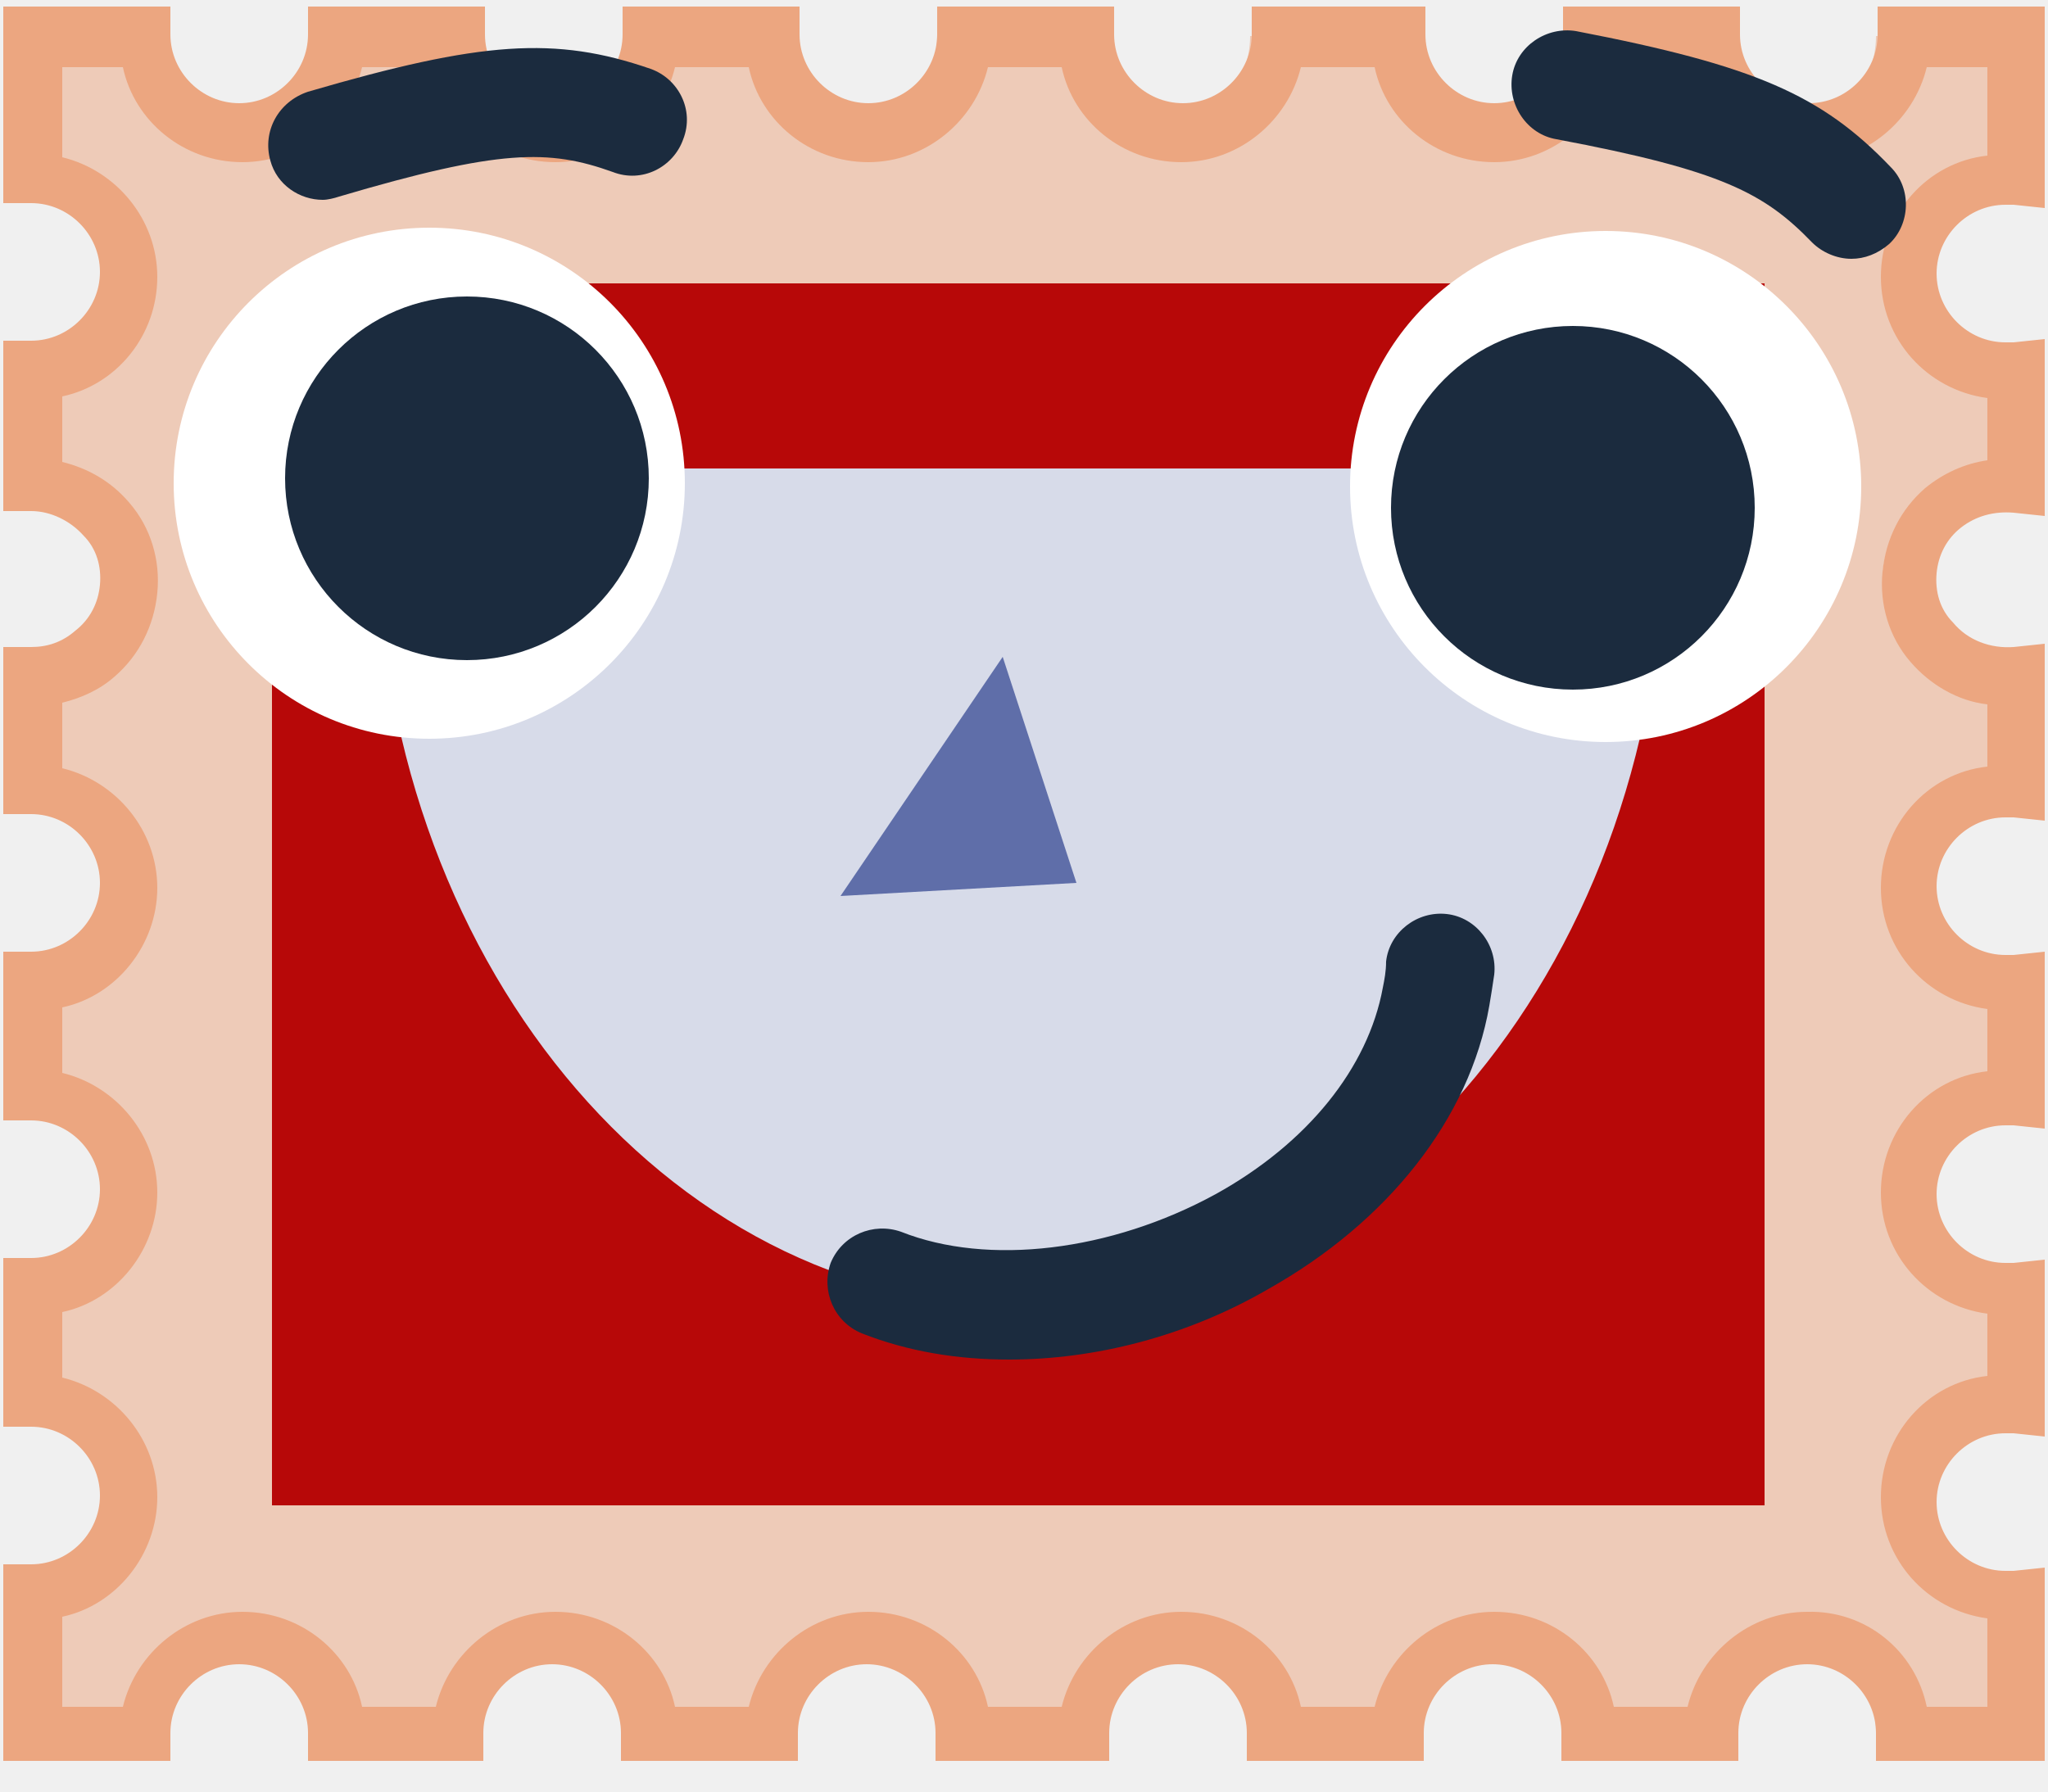
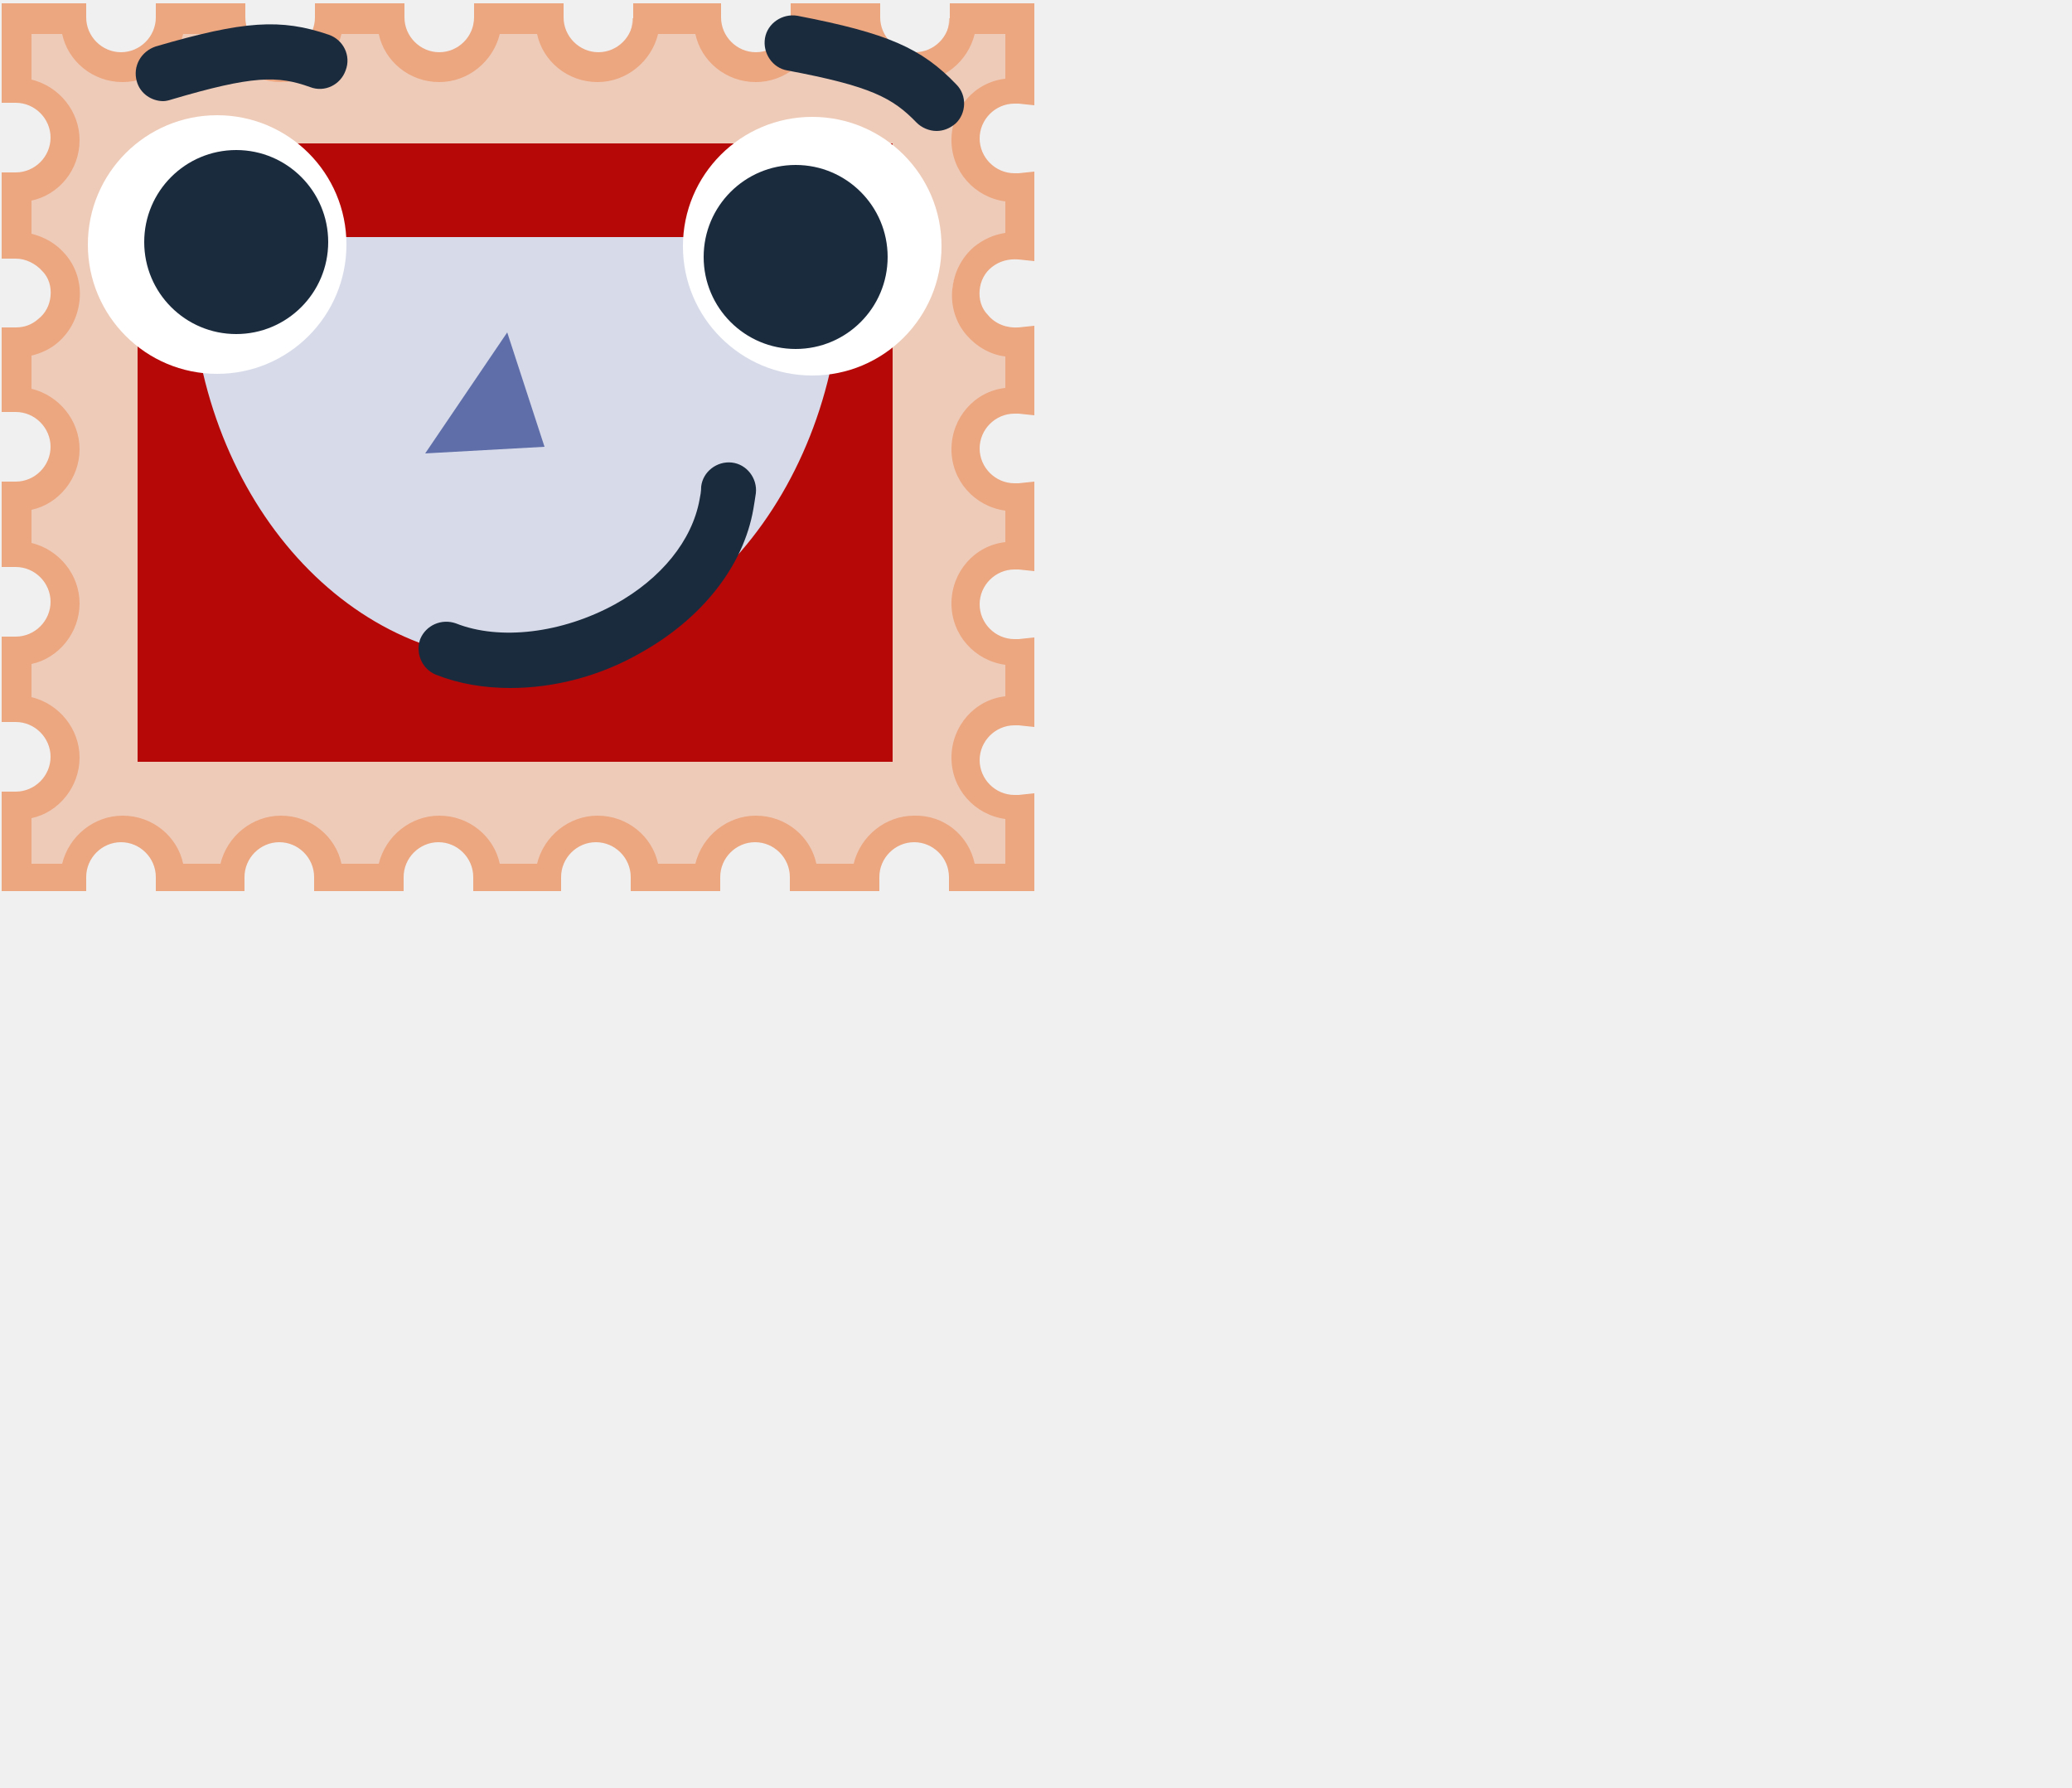
- <svg xmlns="http://www.w3.org/2000/svg" width="40" height="35" viewBox="0 0 40 35" fill="none">
+ <svg xmlns="http://www.w3.org/2000/svg" width="80" height="69" viewBox="0 0 80 69" fill="none">
  <g clip-path="url(#clip0_2209_1647)">
    <path opacity="0.5" d="M38.624 31.104C37.6 31.104 36.768 30.272 36.768 29.248C36.768 28.224 37.6 27.392 38.624 27.392C38.688 27.392 38.752 27.392 38.848 27.392V25.12C38.784 25.12 38.72 25.12 38.624 25.12C37.6 25.12 36.768 24.288 36.768 23.264C36.768 22.24 37.6 21.408 38.624 21.408C38.688 21.408 38.752 21.408 38.848 21.408V19.136C38.784 19.136 38.72 19.136 38.624 19.136C37.6 19.136 36.768 18.304 36.768 17.28C36.768 16.256 37.6 15.424 38.624 15.424C38.688 15.424 38.752 15.424 38.848 15.424V13.152C38.24 13.216 37.632 12.992 37.216 12.512C36.544 11.712 36.64 10.56 37.44 9.888C37.856 9.536 38.368 9.408 38.848 9.472V7.2C38.784 7.2 38.72 7.2 38.624 7.2C37.6 7.2 36.768 6.368 36.768 5.344C36.768 4.32 37.6 3.488 38.624 3.488C38.688 3.488 38.752 3.488 38.848 3.488V0.704H36.64C36.64 1.728 35.808 2.56 34.784 2.56C33.76 2.56 32.928 1.728 32.928 0.704H30.528C30.528 1.728 29.696 2.56 28.672 2.56C27.648 2.56 26.816 1.728 26.816 0.704H24.416C24.416 1.728 23.584 2.56 22.56 2.56C21.536 2.56 20.704 1.728 20.704 0.704H18.304C18.304 1.728 17.472 2.56 16.448 2.56C15.424 2.56 14.592 1.728 14.592 0.704H12.192C12.192 1.728 11.36 2.56 10.336 2.56C9.312 2.56 8.48 1.728 8.48 0.704H6.08C6.08 1.728 5.248 2.56 4.224 2.56C3.2 2.56 2.368 1.728 2.368 0.704H0.16V3.488C1.184 3.488 2.016 4.32 2.016 5.344C2.016 6.368 1.184 7.2 0.16 7.2V9.44C0.704 9.44 1.216 9.664 1.6 10.112C2.272 10.912 2.176 12.064 1.376 12.736C1.024 13.024 0.608 13.184 0.16 13.184V15.424C1.184 15.424 2.016 16.256 2.016 17.28C2.016 18.304 1.184 19.136 0.16 19.136V21.376C1.184 21.376 2.016 22.208 2.016 23.232C2.016 24.256 1.184 25.088 0.16 25.088V27.328C1.184 27.328 2.016 28.16 2.016 29.184C2.016 30.208 1.184 31.04 0.16 31.04V33.824H2.368C2.368 32.8 3.2 31.968 4.224 31.968C5.248 31.968 6.08 32.8 6.08 33.824H8.48C8.48 32.8 9.312 31.968 10.336 31.968C11.36 31.968 12.192 32.8 12.192 33.824H14.592C14.592 32.8 15.424 31.968 16.448 31.968C17.472 31.968 18.304 32.8 18.304 33.824H20.704C20.704 32.8 21.536 31.968 22.56 31.968C23.584 31.968 24.416 32.8 24.416 33.824H26.816C26.816 32.8 27.648 31.968 28.672 31.968C29.696 31.968 30.528 32.8 30.528 33.824H32.928C32.928 32.8 33.76 31.968 34.784 31.968C35.808 31.968 36.64 32.8 36.64 33.824H38.848V31.04C38.752 31.104 38.688 31.104 38.624 31.104Z" fill="#ECA680" />
    <path d="M39.904 34.4H36.64V33.856C36.64 33.12 36.032 32.512 35.296 32.512C34.56 32.512 33.952 33.12 33.952 33.856V34.4H30.496V33.856C30.496 33.12 29.888 32.512 29.152 32.512C28.416 32.512 27.808 33.12 27.808 33.856V34.4H24.352V33.856C24.352 33.12 23.744 32.512 23.008 32.512C22.272 32.512 21.664 33.12 21.664 33.856V34.4H18.272V33.856C18.272 33.12 17.664 32.512 16.928 32.512C16.192 32.512 15.584 33.12 15.584 33.856V34.4H12.128V33.856C12.128 33.12 11.52 32.512 10.784 32.512C10.048 32.512 9.44 33.12 9.44 33.856V34.4H6.016V33.856C6.016 33.12 5.408 32.512 4.672 32.512C3.936 32.512 3.328 33.12 3.328 33.856V34.4H0.064V30.56H0.608C1.344 30.56 1.952 29.952 1.952 29.216C1.952 28.48 1.344 27.872 0.608 27.872H0.064V24.576H0.608C1.344 24.576 1.952 23.968 1.952 23.232C1.952 22.496 1.344 21.888 0.608 21.888H0.064V18.592H0.608C1.344 18.592 1.952 17.984 1.952 17.248C1.952 16.512 1.344 15.904 0.608 15.904H0.064V12.64H0.608C0.928 12.64 1.216 12.544 1.472 12.32C1.76 12.096 1.92 11.776 1.952 11.424C1.984 11.072 1.888 10.72 1.632 10.464C1.376 10.176 0.992 9.984 0.608 9.984H0.064V6.656H0.608C1.344 6.656 1.952 6.048 1.952 5.312C1.952 4.576 1.344 3.968 0.608 3.968H0.064V0.128H3.328V0.672C3.328 1.408 3.936 2.016 4.672 2.016C5.408 2.016 6.016 1.408 6.016 0.672V0.128H9.472V0.672C9.472 1.408 10.08 2.016 10.816 2.016C11.552 2.016 12.16 1.408 12.16 0.672V0.128H15.616V0.672C15.616 1.408 16.224 2.016 16.96 2.016C17.696 2.016 18.304 1.408 18.304 0.672V0.128H21.76V0.672C21.76 1.408 22.368 2.016 23.104 2.016C23.84 2.016 24.448 1.408 24.448 0.672V0.128H27.84V0.672C27.84 1.408 28.448 2.016 29.184 2.016C29.92 2.016 30.528 1.408 30.528 0.672V0.128H33.984V0.672C33.984 1.408 34.592 2.016 35.328 2.016C36.064 2.016 36.672 1.408 36.672 0.672V0.128H39.936V4.064L39.328 4C39.264 4 39.232 4 39.168 4C38.432 4 37.824 4.608 37.824 5.344C37.824 6.08 38.432 6.688 39.168 6.688C39.2 6.688 39.264 6.688 39.328 6.688L39.936 6.624V10.08L39.328 10.016C38.944 9.984 38.592 10.08 38.304 10.304C38.016 10.528 37.856 10.848 37.824 11.2C37.792 11.552 37.888 11.904 38.144 12.16C38.432 12.512 38.88 12.672 39.328 12.64L39.936 12.576V16.032L39.328 15.968C39.264 15.968 39.232 15.968 39.168 15.968C38.432 15.968 37.824 16.576 37.824 17.312C37.824 18.048 38.432 18.656 39.168 18.656C39.2 18.656 39.264 18.656 39.328 18.656L39.936 18.592V22.048L39.328 21.984C39.264 21.984 39.232 21.984 39.168 21.984C38.432 21.984 37.824 22.592 37.824 23.328C37.824 24.064 38.432 24.672 39.168 24.672C39.2 24.672 39.264 24.672 39.328 24.672L39.936 24.608V28.064L39.328 28C39.264 28 39.232 28 39.168 28C38.432 28 37.824 28.608 37.824 29.344C37.824 30.08 38.432 30.688 39.168 30.688C39.2 30.688 39.264 30.688 39.328 30.688L39.936 30.624V34.4H39.904ZM37.632 33.344H38.816V31.616C37.632 31.456 36.736 30.464 36.736 29.248C36.736 28.032 37.632 27.008 38.816 26.88V25.664C37.632 25.504 36.736 24.512 36.736 23.296C36.736 22.08 37.632 21.056 38.816 20.928V19.712C37.632 19.552 36.736 18.56 36.736 17.344C36.736 16.128 37.632 15.104 38.816 14.976V13.76C38.24 13.696 37.696 13.376 37.312 12.928C36.896 12.448 36.704 11.808 36.768 11.168C36.832 10.528 37.12 9.952 37.6 9.536C37.952 9.248 38.368 9.056 38.816 8.992V7.776C37.632 7.616 36.736 6.624 36.736 5.408C36.736 4.192 37.632 3.168 38.816 3.04V1.312H37.632C37.376 2.368 36.416 3.168 35.296 3.168C34.144 3.168 33.184 2.368 32.96 1.312H31.52C31.264 2.368 30.304 3.168 29.184 3.168C28.032 3.168 27.072 2.368 26.848 1.312H25.408C25.152 2.368 24.192 3.168 23.072 3.168C21.92 3.168 20.96 2.368 20.736 1.312H19.296C19.04 2.368 18.08 3.168 16.96 3.168C15.808 3.168 14.848 2.368 14.624 1.312H13.184C12.928 2.368 11.968 3.168 10.848 3.168C9.696 3.168 8.736 2.368 8.512 1.312H7.072C6.816 2.368 5.856 3.168 4.736 3.168C3.584 3.168 2.624 2.368 2.4 1.312H1.216V3.072C2.272 3.328 3.072 4.288 3.072 5.408C3.072 6.56 2.272 7.52 1.216 7.744V9.024C1.728 9.152 2.176 9.408 2.528 9.824C2.944 10.304 3.136 10.944 3.072 11.584C3.008 12.224 2.72 12.8 2.24 13.216C1.952 13.472 1.6 13.632 1.216 13.728V15.008C2.272 15.264 3.072 16.224 3.072 17.344C3.072 18.464 2.272 19.456 1.216 19.68V20.96C2.272 21.216 3.072 22.176 3.072 23.296C3.072 24.416 2.272 25.408 1.216 25.632V26.912C2.272 27.168 3.072 28.128 3.072 29.248C3.072 30.368 2.272 31.36 1.216 31.584V33.344H2.4C2.656 32.288 3.616 31.488 4.736 31.488C5.888 31.488 6.848 32.288 7.072 33.344H8.512C8.768 32.288 9.728 31.488 10.848 31.488C12 31.488 12.96 32.288 13.184 33.344H14.624C14.88 32.288 15.84 31.488 16.96 31.488C18.112 31.488 19.072 32.288 19.296 33.344H20.736C20.992 32.288 21.952 31.488 23.072 31.488C24.224 31.488 25.184 32.288 25.408 33.344H26.848C27.104 32.288 28.064 31.488 29.184 31.488C30.336 31.488 31.296 32.288 31.52 33.344H32.96C33.216 32.288 34.176 31.488 35.296 31.488C36.448 31.456 37.408 32.256 37.632 33.344Z" fill="#ECA680" />
    <path d="M34.464 5.536H5.312V29.408H34.464V5.536Z" fill="#B70808" />
    <path d="M7.392 9.12C7.36 9.472 7.36 9.824 7.36 10.208C7.36 18.656 12.992 25.504 19.936 25.504C26.88 25.504 32.512 18.656 32.512 10.208C32.512 9.856 32.512 9.504 32.48 9.152H7.392V9.12Z" fill="#D7DBE9" />
    <path d="M21.024 17.248L19.584 12.832L16.416 17.504L21.024 17.248Z" fill="#5F6EA9" />
    <path d="M19.712 26.56C18.688 26.56 17.728 26.4 16.832 26.048C16.288 25.824 16.032 25.216 16.224 24.672C16.448 24.128 17.056 23.872 17.6 24.064C19.296 24.736 21.696 24.448 23.744 23.328C25.536 22.336 26.72 20.864 27.008 19.296C27.04 19.136 27.072 18.976 27.072 18.784C27.136 18.208 27.68 17.792 28.256 17.856C28.832 17.92 29.248 18.464 29.184 19.04C29.152 19.264 29.12 19.456 29.088 19.648C28.704 21.856 27.104 23.872 24.768 25.184C23.168 26.112 21.376 26.56 19.712 26.56Z" fill="#1B2B3E" />
    <path d="M31.36 14.496C34.117 14.496 36.352 12.261 36.352 9.504C36.352 6.747 34.117 4.512 31.36 4.512C28.603 4.512 26.368 6.747 26.368 9.504C26.368 12.261 28.603 14.496 31.36 14.496Z" fill="white" />
    <path d="M30.72 13.472C32.682 13.472 34.272 11.882 34.272 9.92C34.272 7.958 32.682 6.368 30.72 6.368C28.758 6.368 27.168 7.958 27.168 9.92C27.168 11.882 28.758 13.472 30.72 13.472Z" fill="#1B2B3E" />
    <path d="M8.384 14.432C11.141 14.432 13.376 12.197 13.376 9.44C13.376 6.683 11.141 4.448 8.384 4.448C5.627 4.448 3.392 6.683 3.392 9.44C3.392 12.197 5.627 14.432 8.384 14.432Z" fill="white" />
    <path d="M9.12 12.896C11.082 12.896 12.672 11.306 12.672 9.344C12.672 7.382 11.082 5.792 9.12 5.792C7.158 5.792 5.568 7.382 5.568 9.344C5.568 11.306 7.158 12.896 9.12 12.896Z" fill="#1B2B3E" />
    <path d="M36.16 5.056C35.872 5.056 35.584 4.928 35.392 4.736C34.464 3.776 33.632 3.328 30.4 2.72C29.824 2.624 29.44 2.048 29.536 1.472C29.632 0.896 30.208 0.512 30.784 0.608C34.272 1.28 35.584 1.856 36.928 3.264C37.344 3.68 37.312 4.384 36.896 4.768C36.672 4.96 36.416 5.056 36.16 5.056Z" fill="#1B2B3E" />
    <path d="M6.304 3.904C5.856 3.904 5.408 3.616 5.28 3.136C5.12 2.56 5.44 1.984 6.016 1.792C9.408 0.8 10.848 0.704 12.704 1.344C13.248 1.536 13.568 2.144 13.344 2.72C13.152 3.264 12.544 3.584 11.968 3.36C10.72 2.912 9.76 2.912 6.624 3.84C6.528 3.872 6.4 3.904 6.304 3.904Z" fill="#1B2B3E" />
  </g>
  <defs>
    <clipPath id="clip0_2209_1647">
-       <rect width="40" height="34.56" fill="white" />
+       <rect width="80" height="69" fill="white" />
    </clipPath>
  </defs>
</svg>
